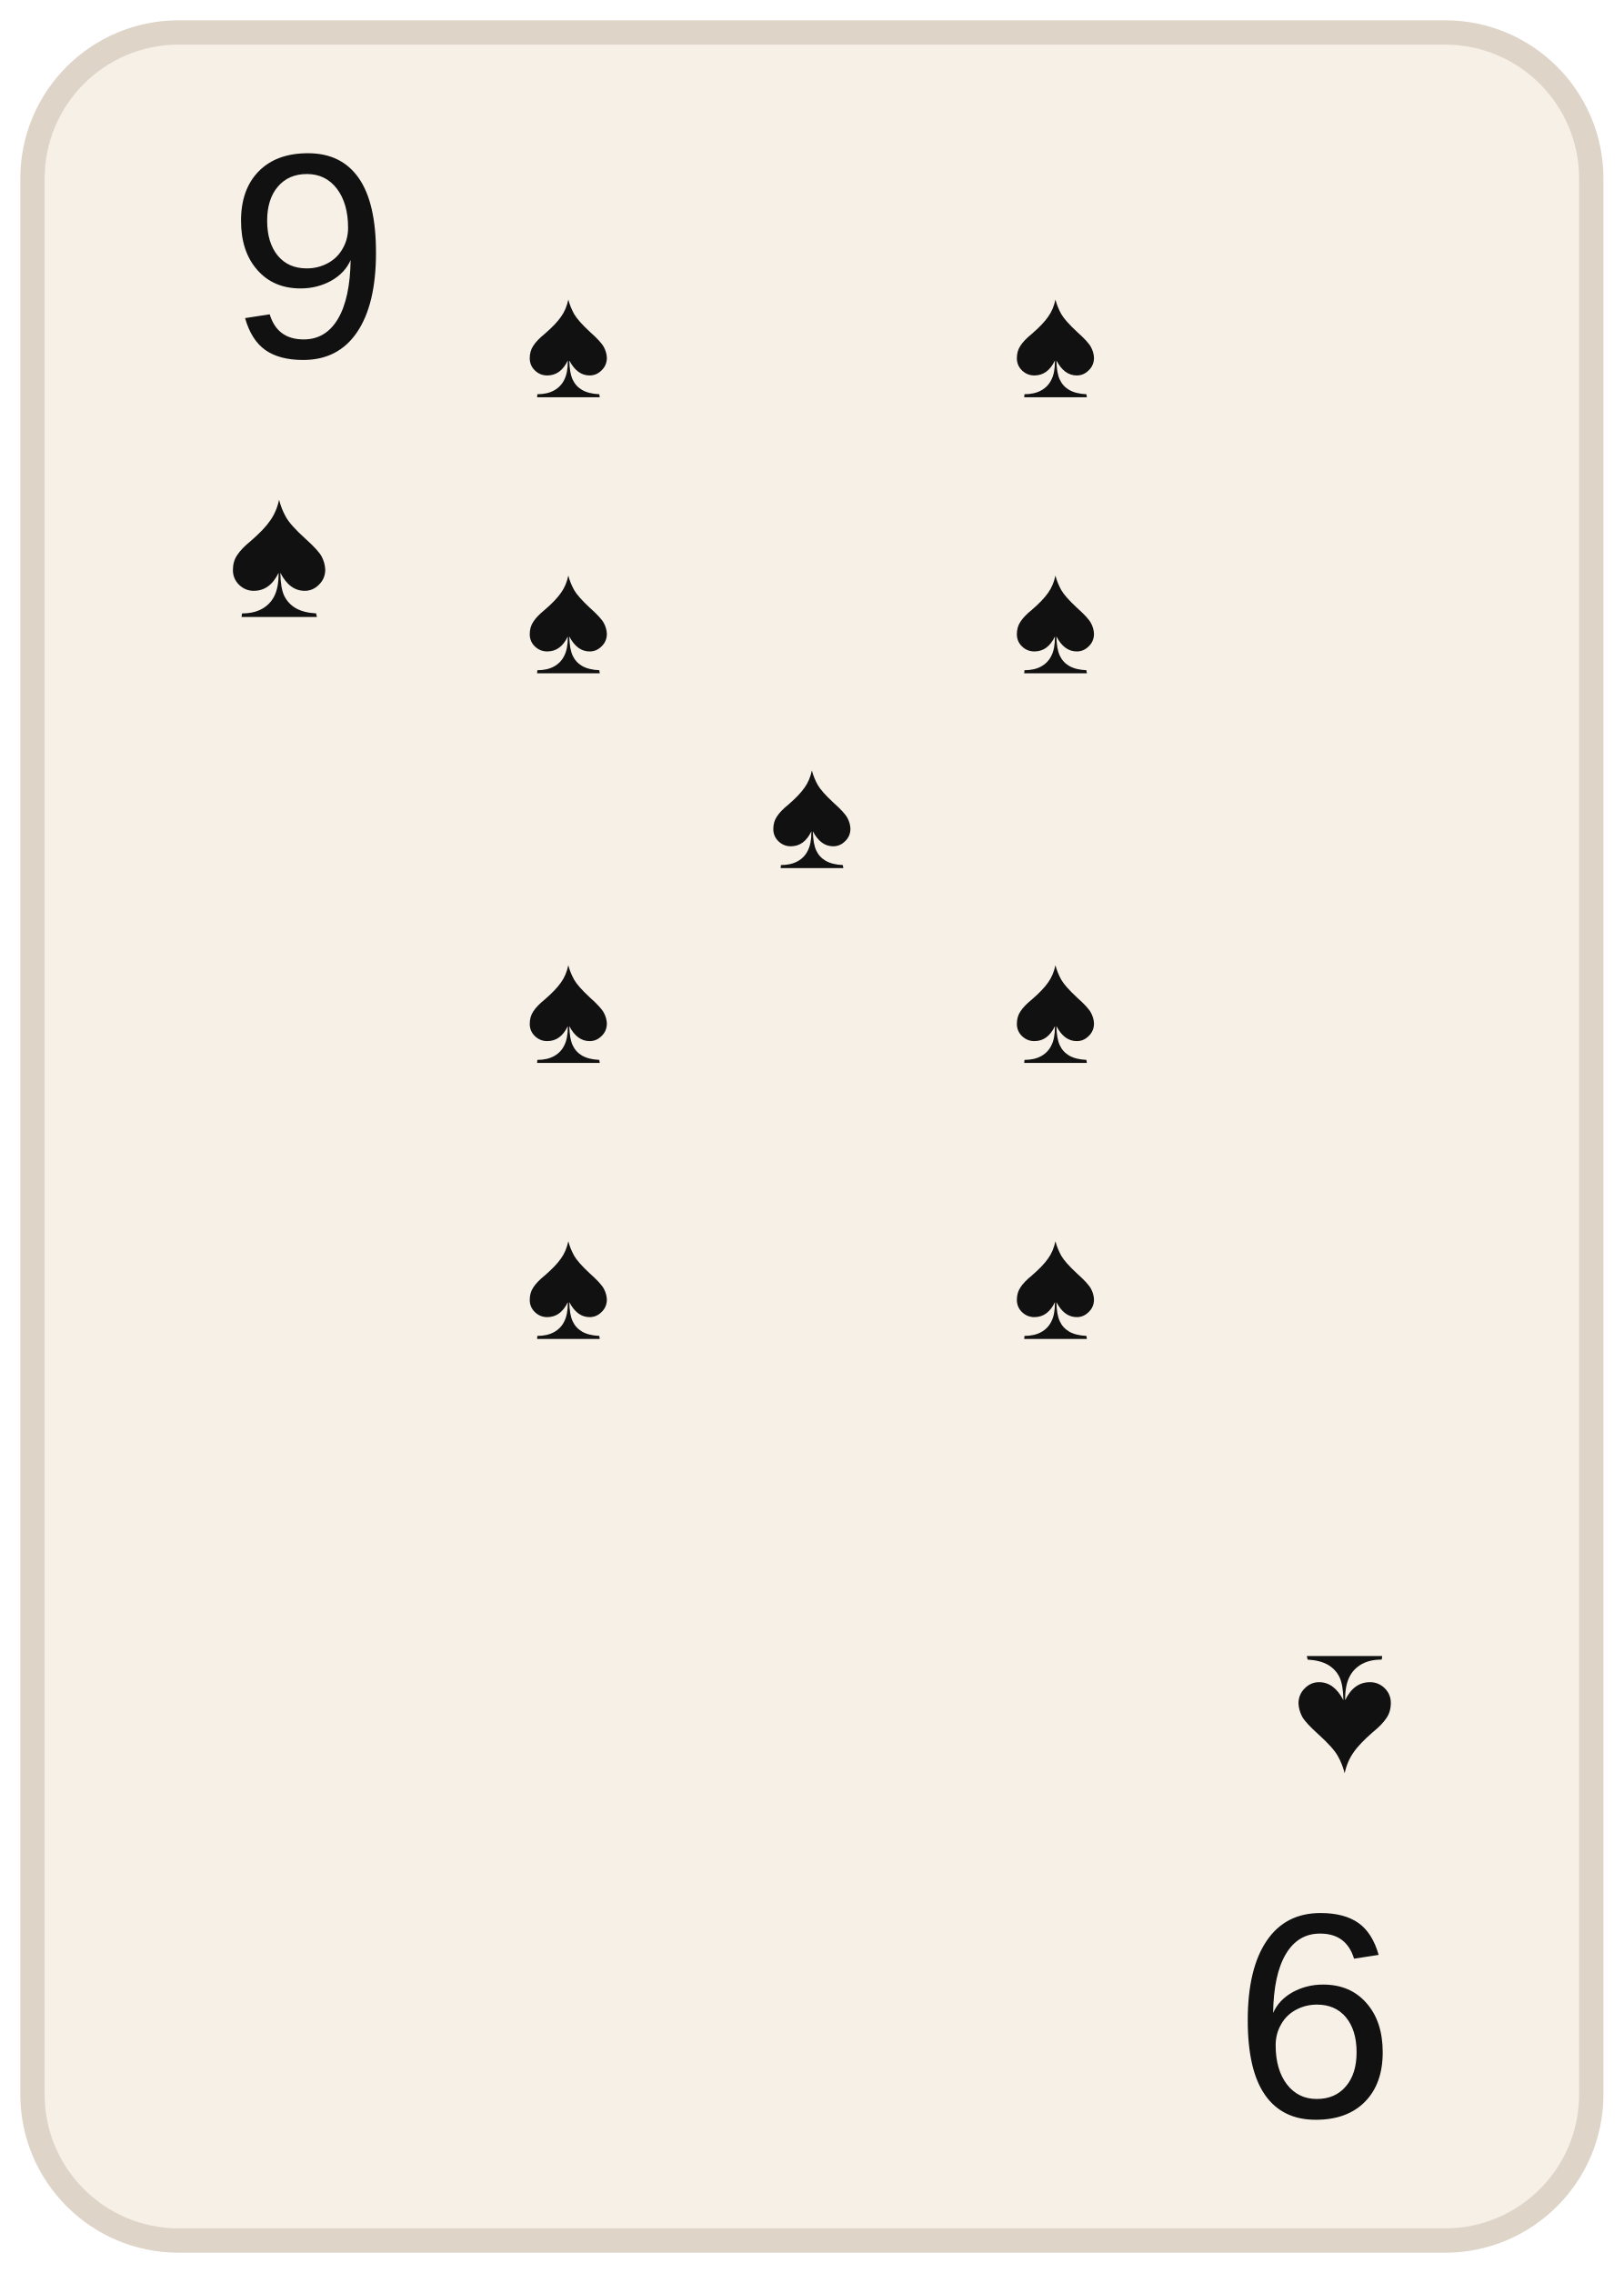
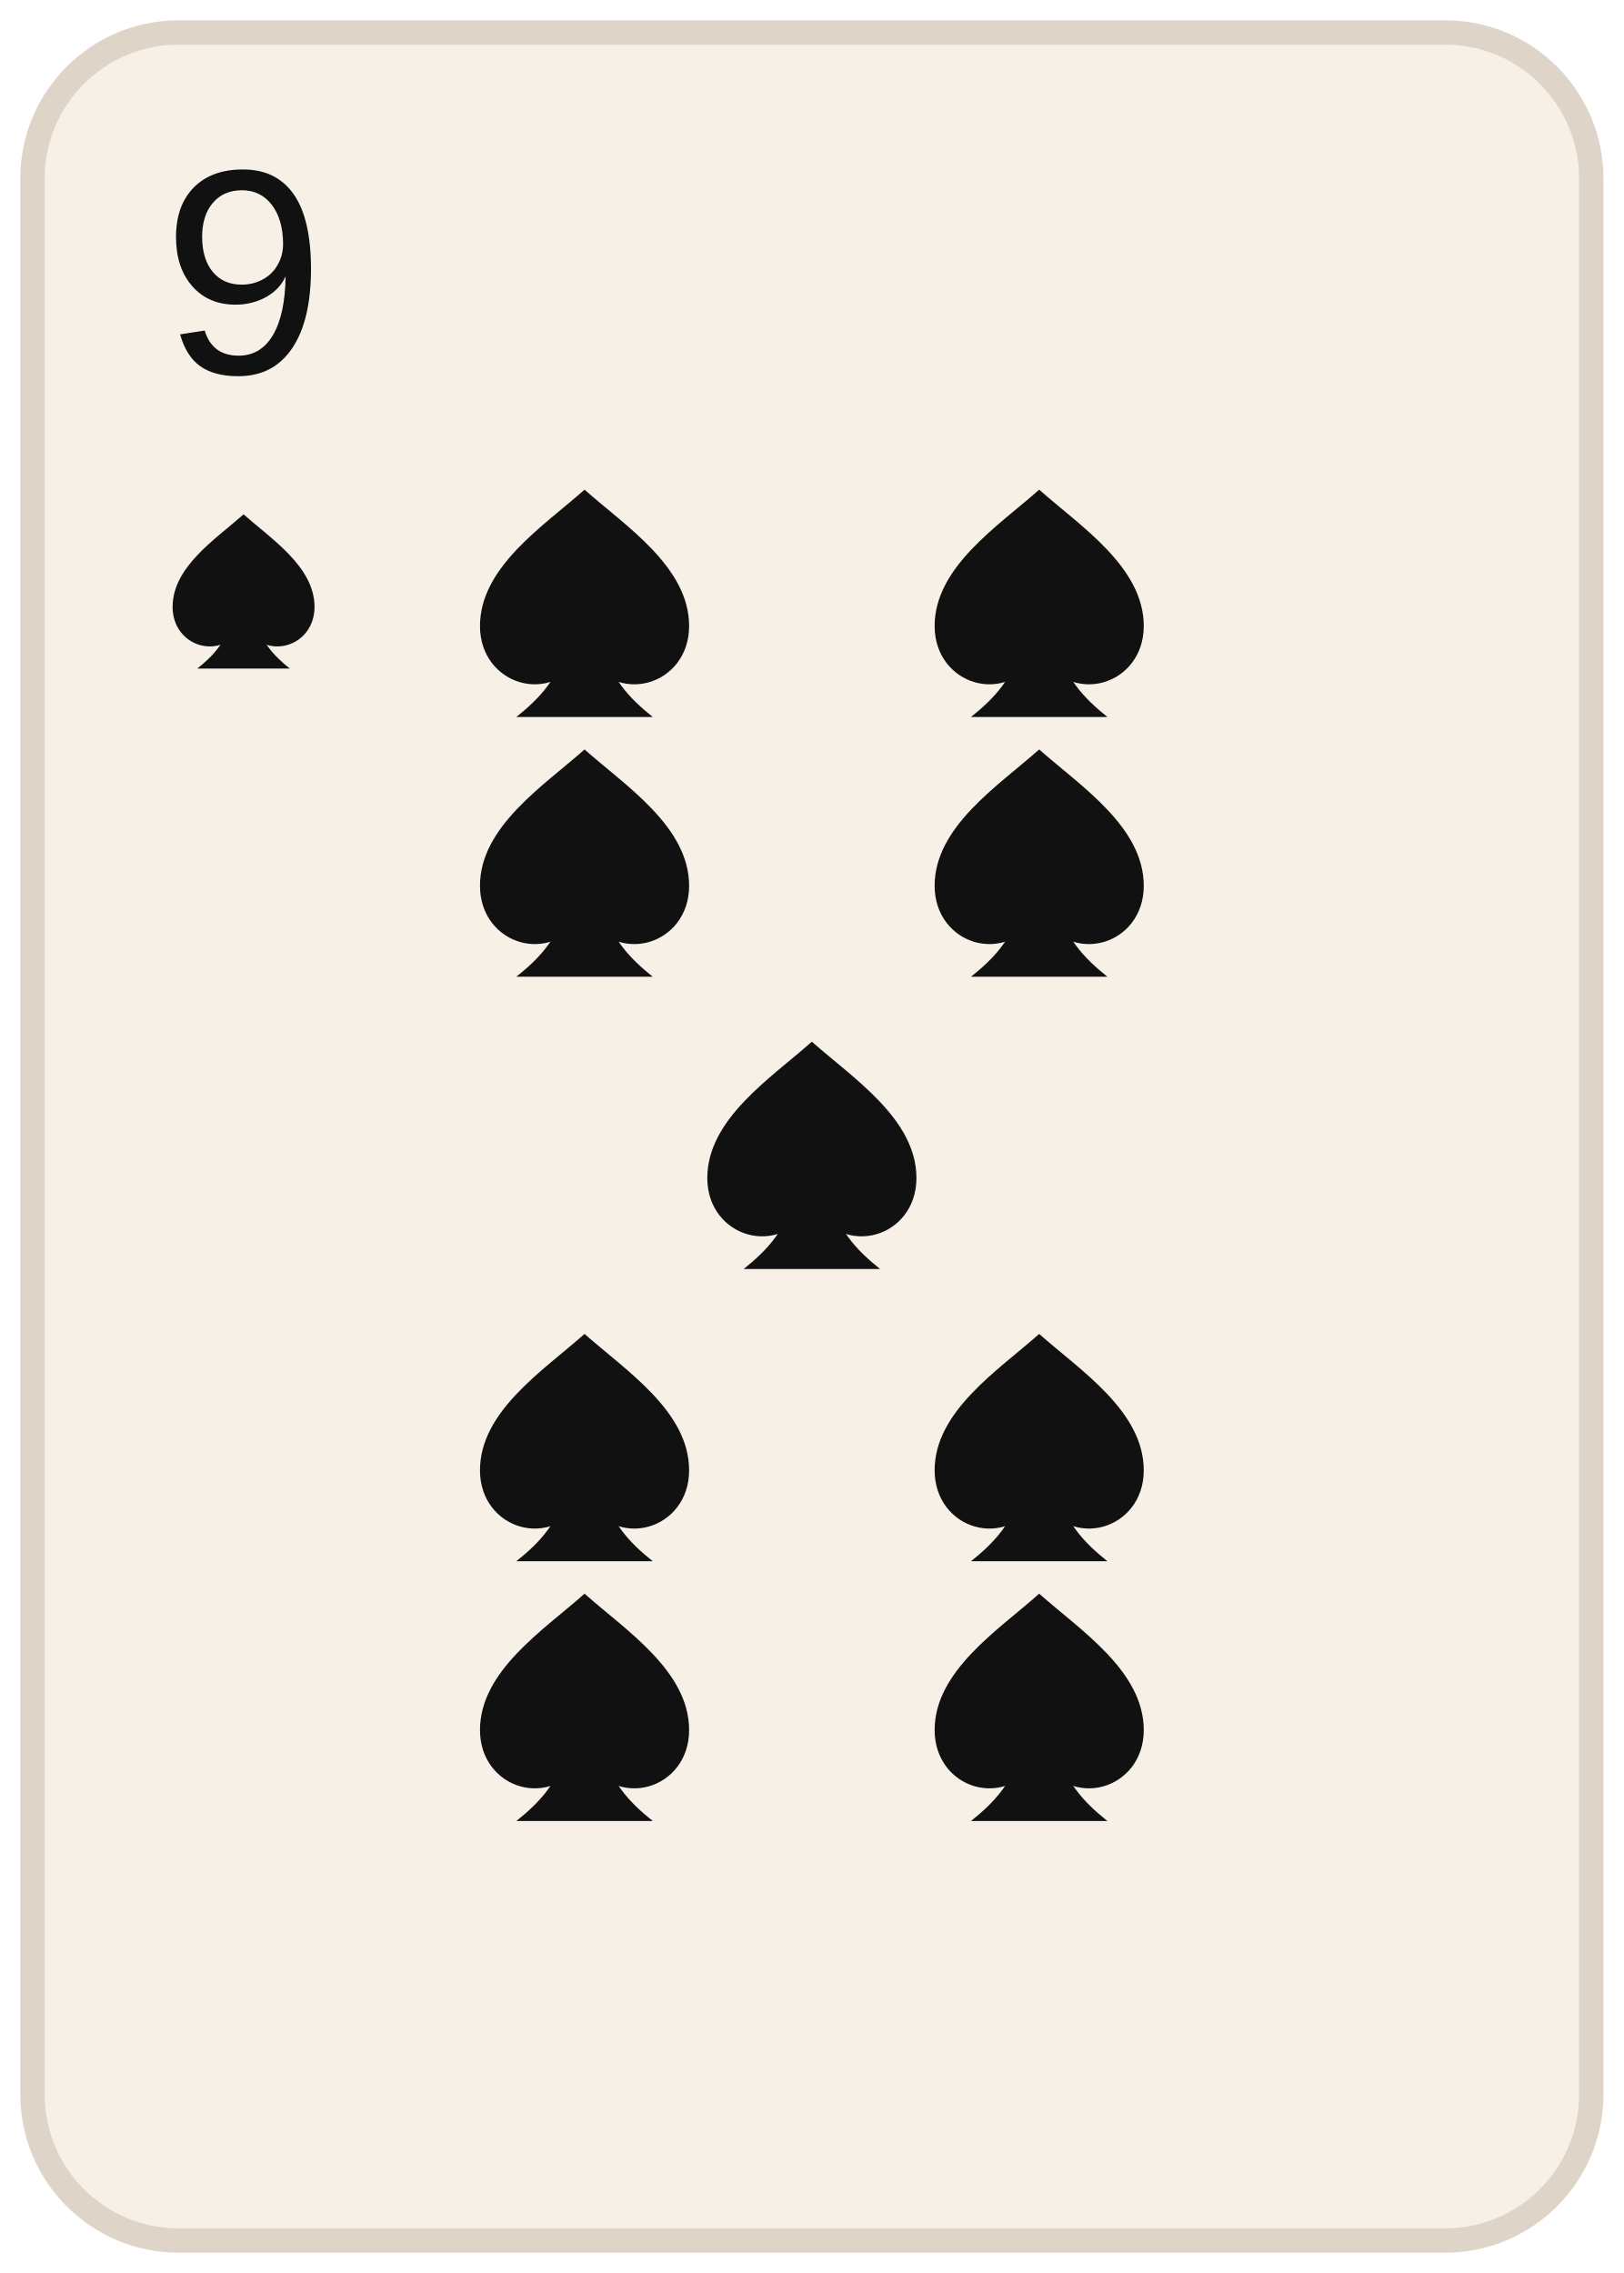
- <svg xmlns="http://www.w3.org/2000/svg" viewBox="0 0 100 140" role="img" aria-label="9 of S">
+ <svg xmlns="http://www.w3.org/2000/svg" viewBox="0 0 100 140" role="img" aria-label="9 of Spades">
  <rect x="2" y="2" width="96" height="136" rx="9" fill="#f7f0e6" stroke="#ded5c8" stroke-width="1.5" />
-   <text x="14" y="22" fill="#111111" font-family="Haskoy, -apple-system, Segoe UI, Arial, sans-serif" font-size="18" font-weight="500">9</text>
-   <text x="14" y="38" fill="#111111" font-family="Haskoy, -apple-system, Segoe UI, Arial, sans-serif" font-size="12" font-weight="500">♠</text>
+   <text font-family="Haskoy, -apple-system, Segoe UI, Arial, sans-serif" font-weight="500" x="15" y="23" fill="#111111" font-size="18" text-anchor="middle">9</text>
+   <g fill="#111111" transform="translate(15 37) scale(0.19)">
+     <path d="M0,-28 C-9,-20 -23,-11 -23,2 C-23,15 -7,20 0,8 C7,20 23,15 23,2 C23,-11 9,-20 0,-28Z" />
+     <path d="M-4,5 C-5,13 -10,18 -15,22 H15 C10,18 5,13 4,5Z" />
+   </g>
  <g>
-     <text x="35" y="21" text-anchor="middle" dominant-baseline="central" fill="#111111" font-family="Haskoy, -apple-system, Segoe UI, Arial, sans-serif" font-size="10" font-weight="500">♠</text>
-     <text x="65" y="21" text-anchor="middle" dominant-baseline="central" fill="#111111" font-family="Haskoy, -apple-system, Segoe UI, Arial, sans-serif" font-size="10" font-weight="500">♠</text>
-     <text x="35" y="38" text-anchor="middle" dominant-baseline="central" fill="#111111" font-family="Haskoy, -apple-system, Segoe UI, Arial, sans-serif" font-size="10" font-weight="500">♠</text>
-     <text x="65" y="38" text-anchor="middle" dominant-baseline="central" fill="#111111" font-family="Haskoy, -apple-system, Segoe UI, Arial, sans-serif" font-size="10" font-weight="500">♠</text>
-     <text x="50" y="50" text-anchor="middle" dominant-baseline="central" fill="#111111" font-family="Haskoy, -apple-system, Segoe UI, Arial, sans-serif" font-size="10" font-weight="500">♠</text>
-     <text x="35" y="62" text-anchor="middle" dominant-baseline="central" fill="#111111" font-family="Haskoy, -apple-system, Segoe UI, Arial, sans-serif" font-size="10" font-weight="500">♠</text>
-     <text x="65" y="62" text-anchor="middle" dominant-baseline="central" fill="#111111" font-family="Haskoy, -apple-system, Segoe UI, Arial, sans-serif" font-size="10" font-weight="500">♠</text>
-     <text x="35" y="79" text-anchor="middle" dominant-baseline="central" fill="#111111" font-family="Haskoy, -apple-system, Segoe UI, Arial, sans-serif" font-size="10" font-weight="500">♠</text>
-     <text x="65" y="79" text-anchor="middle" dominant-baseline="central" fill="#111111" font-family="Haskoy, -apple-system, Segoe UI, Arial, sans-serif" font-size="10" font-weight="500">♠</text>
-   </g>
-   <g transform="rotate(180 50 70)">
-     <text x="14" y="22" fill="#111111" font-family="Haskoy, -apple-system, Segoe UI, Arial, sans-serif" font-size="18" font-weight="500">9</text>
-     <text x="14" y="38" fill="#111111" font-family="Haskoy, -apple-system, Segoe UI, Arial, sans-serif" font-size="12" font-weight="500">♠</text>
+     <g fill="#111111" transform="translate(36 38) scale(0.28)">
+       <path d="M0,-28 C-9,-20 -23,-11 -23,2 C-23,15 -7,20 0,8 C7,20 23,15 23,2 C23,-11 9,-20 0,-28Z" />
+       <path d="M-4,5 C-5,13 -10,18 -15,22 H15 C10,18 5,13 4,5Z" />
+     </g>
+     <g fill="#111111" transform="translate(64 38) scale(0.28)">
+       <path d="M0,-28 C-9,-20 -23,-11 -23,2 C-23,15 -7,20 0,8 C7,20 23,15 23,2 C23,-11 9,-20 0,-28Z" />
+       <path d="M-4,5 C-5,13 -10,18 -15,22 H15 C10,18 5,13 4,5Z" />
+     </g>
+     <g fill="#111111" transform="translate(36 54) scale(0.28)">
+       <path d="M0,-28 C-9,-20 -23,-11 -23,2 C-23,15 -7,20 0,8 C7,20 23,15 23,2 C23,-11 9,-20 0,-28Z" />
+       <path d="M-4,5 C-5,13 -10,18 -15,22 H15 C10,18 5,13 4,5Z" />
+     </g>
+     <g fill="#111111" transform="translate(64 54) scale(0.28)">
+       <path d="M0,-28 C-9,-20 -23,-11 -23,2 C-23,15 -7,20 0,8 C7,20 23,15 23,2 C23,-11 9,-20 0,-28Z" />
+       <path d="M-4,5 C-5,13 -10,18 -15,22 H15 C10,18 5,13 4,5Z" />
+     </g>
+     <g fill="#111111" transform="translate(50 72) scale(0.28)">
+       <path d="M0,-28 C-9,-20 -23,-11 -23,2 C-23,15 -7,20 0,8 C7,20 23,15 23,2 C23,-11 9,-20 0,-28Z" />
+       <path d="M-4,5 C-5,13 -10,18 -15,22 H15 C10,18 5,13 4,5Z" />
+     </g>
+     <g fill="#111111" transform="translate(36 90) scale(0.28)">
+       <path d="M0,-28 C-9,-20 -23,-11 -23,2 C-23,15 -7,20 0,8 C7,20 23,15 23,2 C23,-11 9,-20 0,-28Z" />
+       <path d="M-4,5 C-5,13 -10,18 -15,22 H15 C10,18 5,13 4,5Z" />
+     </g>
+     <g fill="#111111" transform="translate(64 90) scale(0.28)">
+       <path d="M0,-28 C-9,-20 -23,-11 -23,2 C-23,15 -7,20 0,8 C7,20 23,15 23,2 C23,-11 9,-20 0,-28Z" />
+       <path d="M-4,5 C-5,13 -10,18 -15,22 H15 C10,18 5,13 4,5Z" />
+     </g>
+     <g fill="#111111" transform="translate(36 106) scale(0.28)">
+       <path d="M0,-28 C-9,-20 -23,-11 -23,2 C-23,15 -7,20 0,8 C7,20 23,15 23,2 C23,-11 9,-20 0,-28Z" />
+       <path d="M-4,5 C-5,13 -10,18 -15,22 H15 C10,18 5,13 4,5Z" />
+     </g>
+     <g fill="#111111" transform="translate(64 106) scale(0.28)">
+       <path d="M0,-28 C-9,-20 -23,-11 -23,2 C-23,15 -7,20 0,8 C7,20 23,15 23,2 C23,-11 9,-20 0,-28Z" />
+       <path d="M-4,5 C-5,13 -10,18 -15,22 H15 C10,18 5,13 4,5Z" />
+     </g>
  </g>
</svg>
